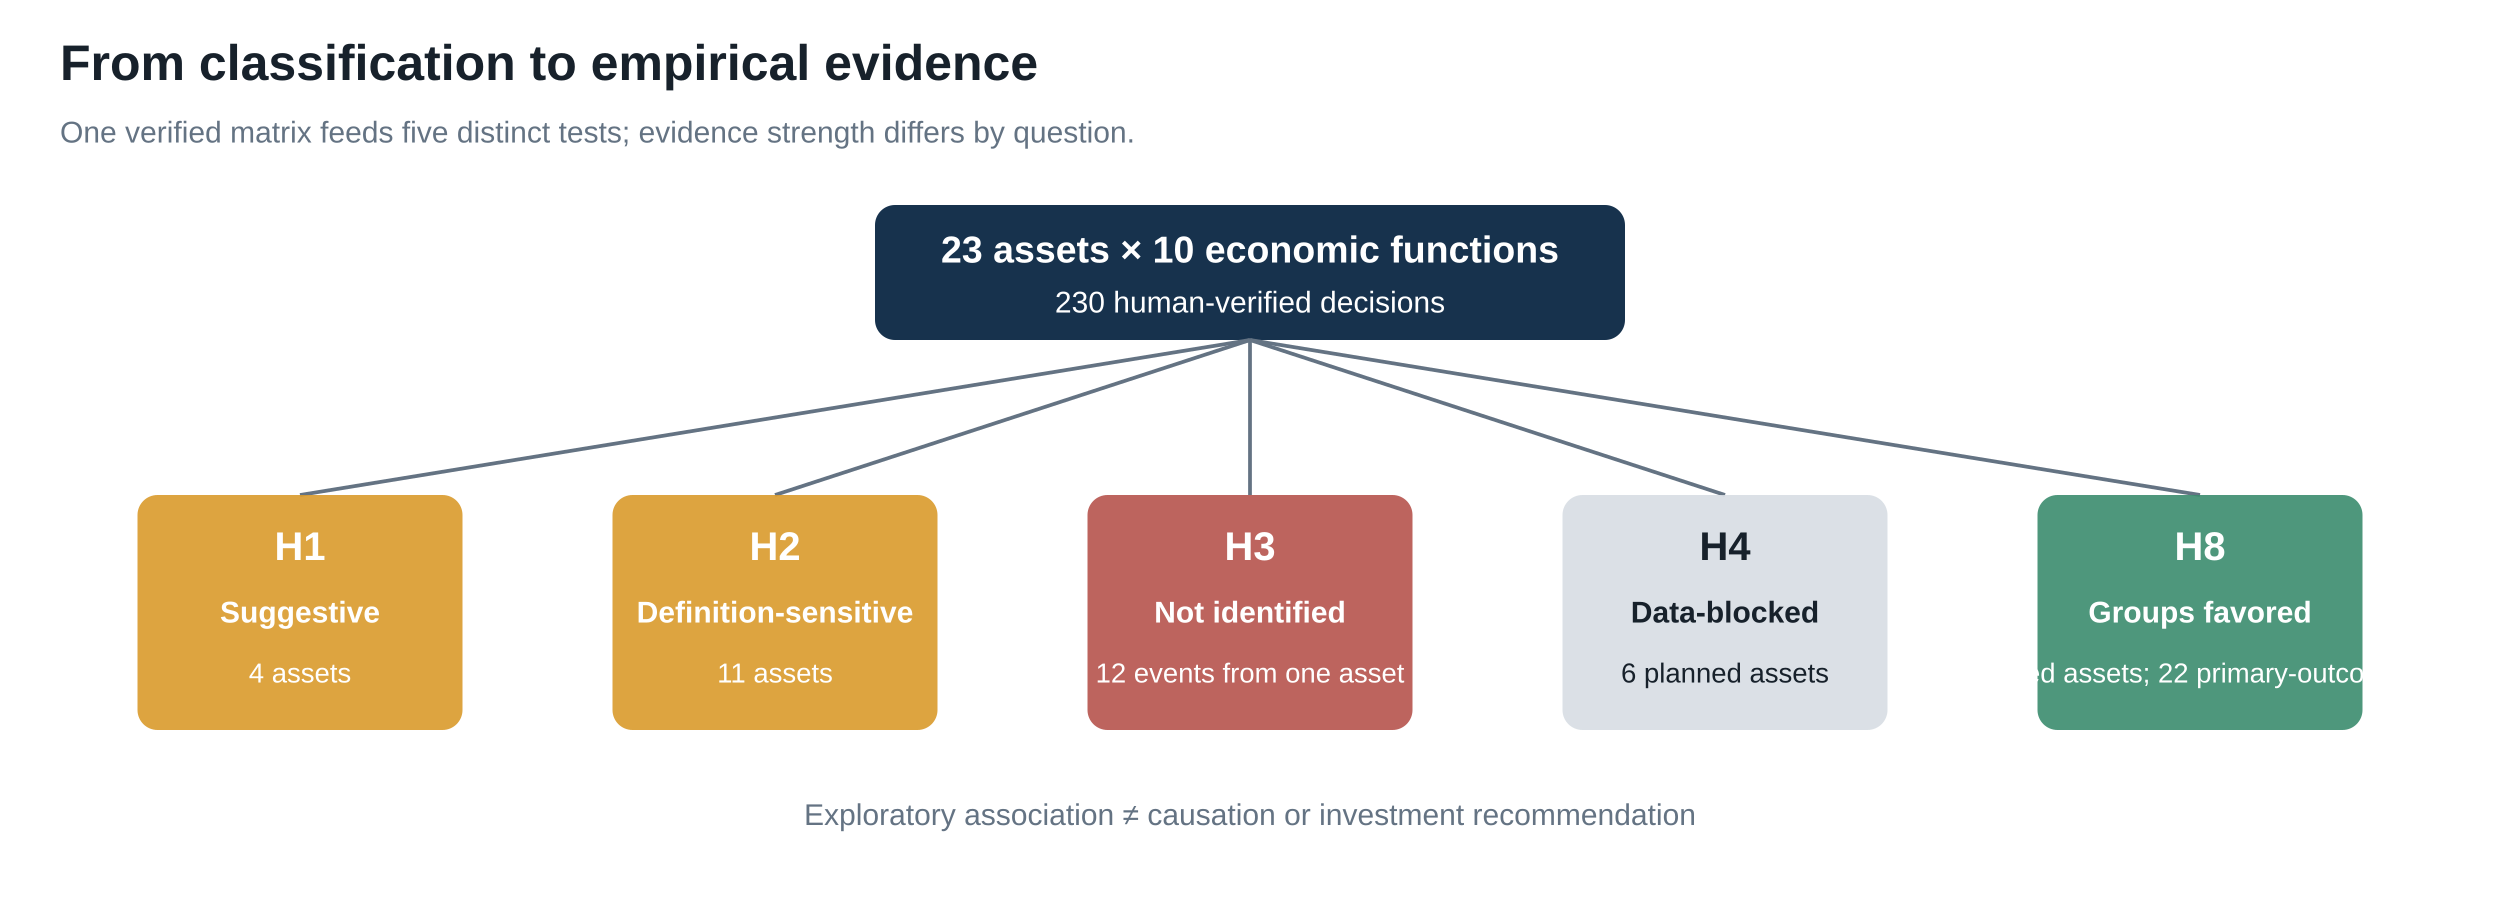
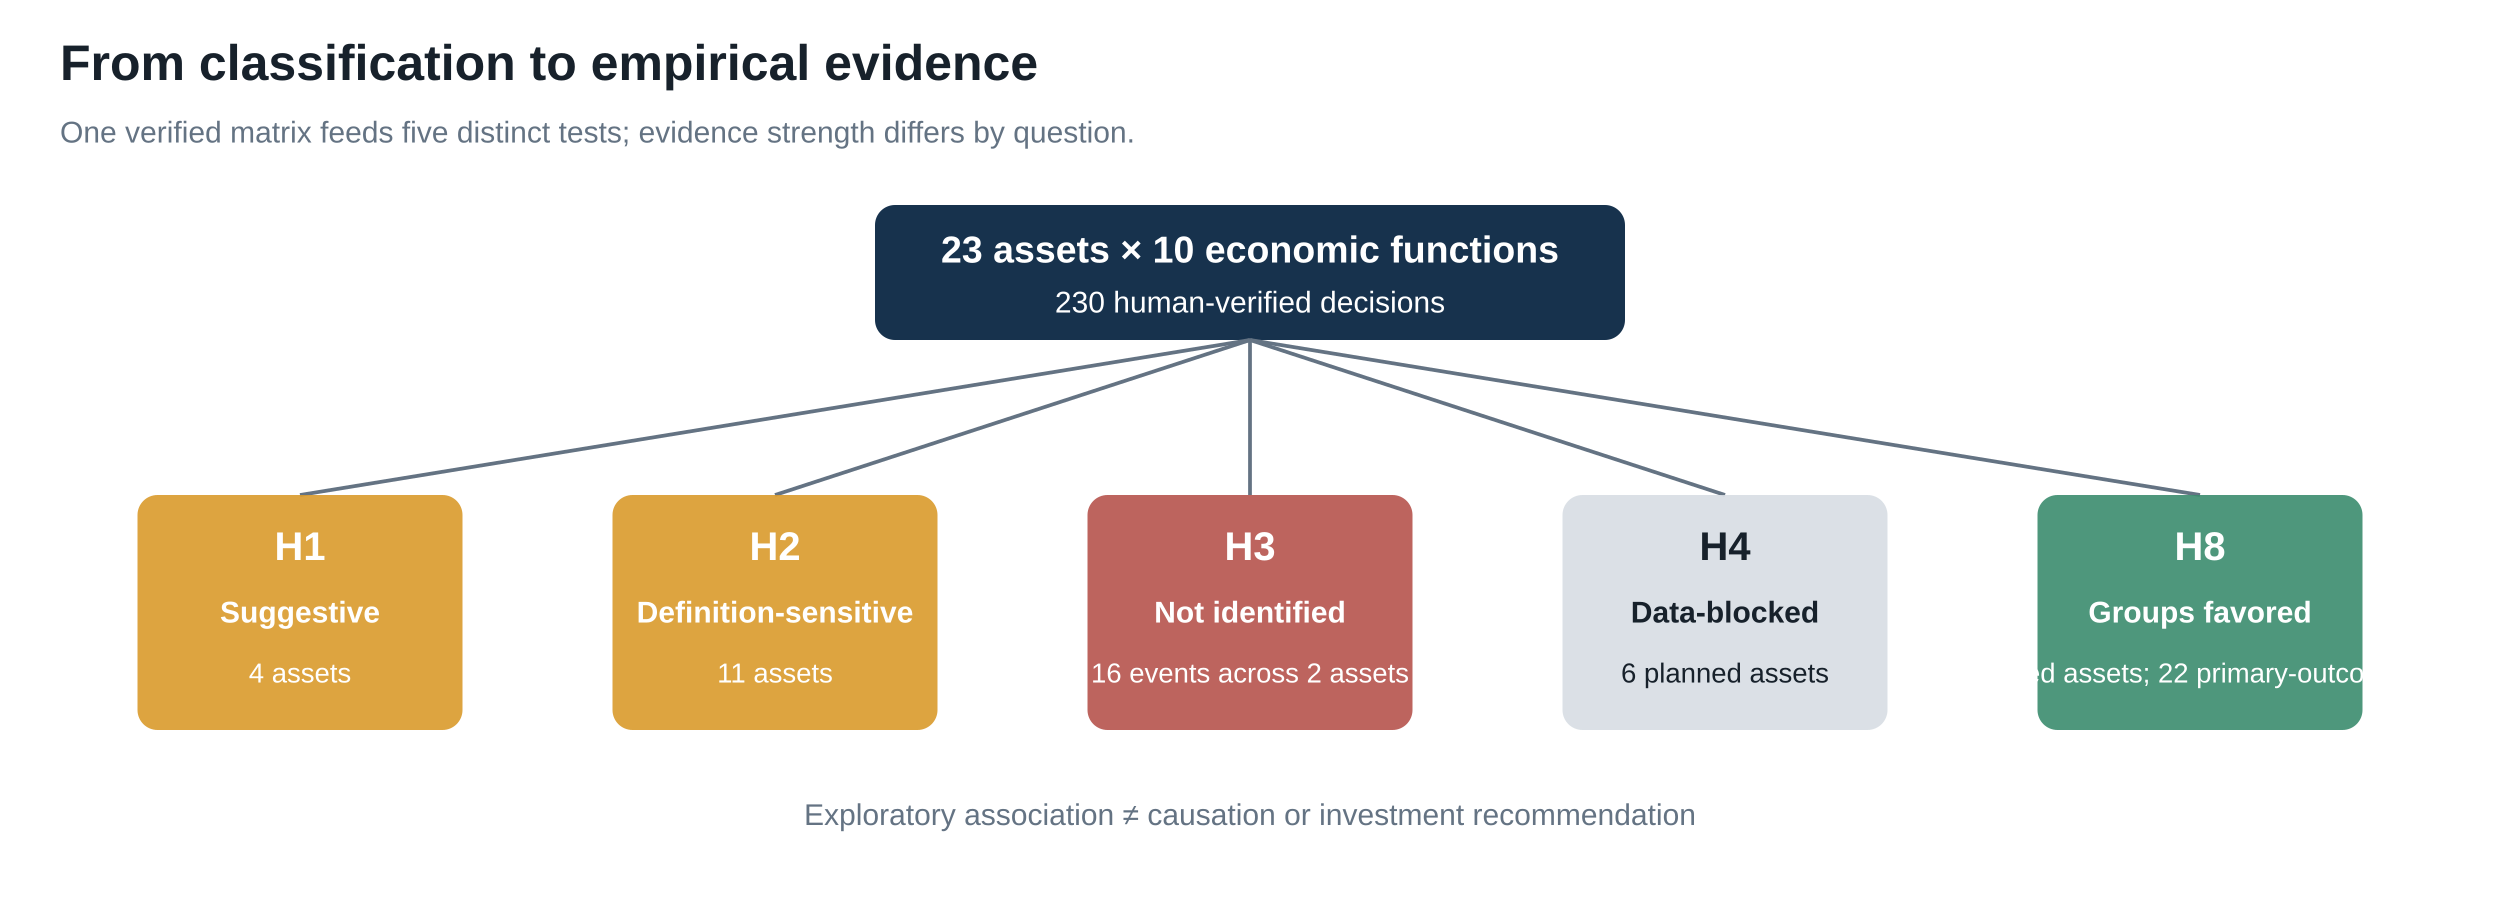
<svg xmlns="http://www.w3.org/2000/svg" width="1000" height="360" viewBox="0 0 1000 360" role="img" aria-label="Research flow from classification to five hypothesis results">
  <rect width="100%" height="100%" fill="#ffffff" />
  <text x="24" y="32" text-anchor="start" font-family="Arial, sans-serif" font-size="20" font-weight="600" fill="#17212b">From classification to empirical evidence</text>
  <text x="24" y="57" text-anchor="start" font-family="Arial, sans-serif" font-size="12" font-weight="400" fill="#647383">One verified matrix feeds five distinct tests; evidence strength differs by question.</text>
  <rect x="350" y="82" width="300" height="54" rx="8" fill="#17324d" />
  <text x="500" y="105" text-anchor="middle" font-family="Arial, sans-serif" font-size="15" font-weight="600" fill="#ffffff">23 assets × 10 economic functions</text>
  <text x="500" y="125" text-anchor="middle" font-family="Arial, sans-serif" font-size="12" font-weight="400" fill="#ffffff">230 human-verified decisions</text>
  <line x1="500" y1="136" x2="120" y2="198" stroke="#647383" stroke-width="1.5" />
  <rect x="55" y="198" width="130" height="94" rx="8" fill="#d99a2b" opacity="0.9" />
  <text x="120" y="224" text-anchor="middle" font-family="Arial, sans-serif" font-size="16" font-weight="600" fill="#ffffff">H1</text>
  <text x="120" y="249" text-anchor="middle" font-family="Arial, sans-serif" font-size="12" font-weight="600" fill="#ffffff">Suggestive</text>
  <text x="120" y="273" text-anchor="middle" font-family="Arial, sans-serif" font-size="11" font-weight="400" fill="#ffffff">4 assets</text>
  <line x1="500" y1="136" x2="310" y2="198" stroke="#647383" stroke-width="1.5" />
  <rect x="245" y="198" width="130" height="94" rx="8" fill="#d99a2b" opacity="0.9" />
  <text x="310" y="224" text-anchor="middle" font-family="Arial, sans-serif" font-size="16" font-weight="600" fill="#ffffff">H2</text>
  <text x="310" y="249" text-anchor="middle" font-family="Arial, sans-serif" font-size="12" font-weight="600" fill="#ffffff">Definition-sensitive</text>
  <text x="310" y="273" text-anchor="middle" font-family="Arial, sans-serif" font-size="11" font-weight="400" fill="#ffffff">11 assets</text>
  <line x1="500" y1="136" x2="500" y2="198" stroke="#647383" stroke-width="1.5" />
  <rect x="435" y="198" width="130" height="94" rx="8" fill="#b6534c" opacity="0.9" />
  <text x="500" y="224" text-anchor="middle" font-family="Arial, sans-serif" font-size="16" font-weight="600" fill="#ffffff">H3</text>
  <text x="500" y="249" text-anchor="middle" font-family="Arial, sans-serif" font-size="12" font-weight="600" fill="#ffffff">Not identified</text>
-   <text x="500" y="273" text-anchor="middle" font-family="Arial, sans-serif" font-size="11" font-weight="400" fill="#ffffff">12 events from one asset</text>
+   <text x="500" y="273" text-anchor="middle" font-family="Arial, sans-serif" font-size="11" font-weight="400" fill="#ffffff">16 events across 2 assets</text>
  <line x1="500" y1="136" x2="690" y2="198" stroke="#647383" stroke-width="1.5" />
  <rect x="625" y="198" width="130" height="94" rx="8" fill="#d7dde3" opacity="0.9" />
  <text x="690" y="224" text-anchor="middle" font-family="Arial, sans-serif" font-size="16" font-weight="600" fill="#17212b">H4</text>
  <text x="690" y="249" text-anchor="middle" font-family="Arial, sans-serif" font-size="12" font-weight="600" fill="#17212b">Data-blocked</text>
  <text x="690" y="273" text-anchor="middle" font-family="Arial, sans-serif" font-size="11" font-weight="400" fill="#17212b">6 planned assets</text>
  <line x1="500" y1="136" x2="880" y2="198" stroke="#647383" stroke-width="1.5" />
  <rect x="815" y="198" width="130" height="94" rx="8" fill="#3b8c6e" opacity="0.9" />
  <text x="880" y="224" text-anchor="middle" font-family="Arial, sans-serif" font-size="16" font-weight="600" fill="#ffffff">H8</text>
  <text x="880" y="249" text-anchor="middle" font-family="Arial, sans-serif" font-size="12" font-weight="600" fill="#ffffff">Groups favored</text>
  <text x="880" y="273" text-anchor="middle" font-family="Arial, sans-serif" font-size="11" font-weight="400" fill="#ffffff">23 classified assets; 22 primary-outcome eligible</text>
  <text x="500" y="330" text-anchor="middle" font-family="Arial, sans-serif" font-size="12" font-weight="400" fill="#647383">Exploratory association ≠ causation or investment recommendation</text>
</svg>
